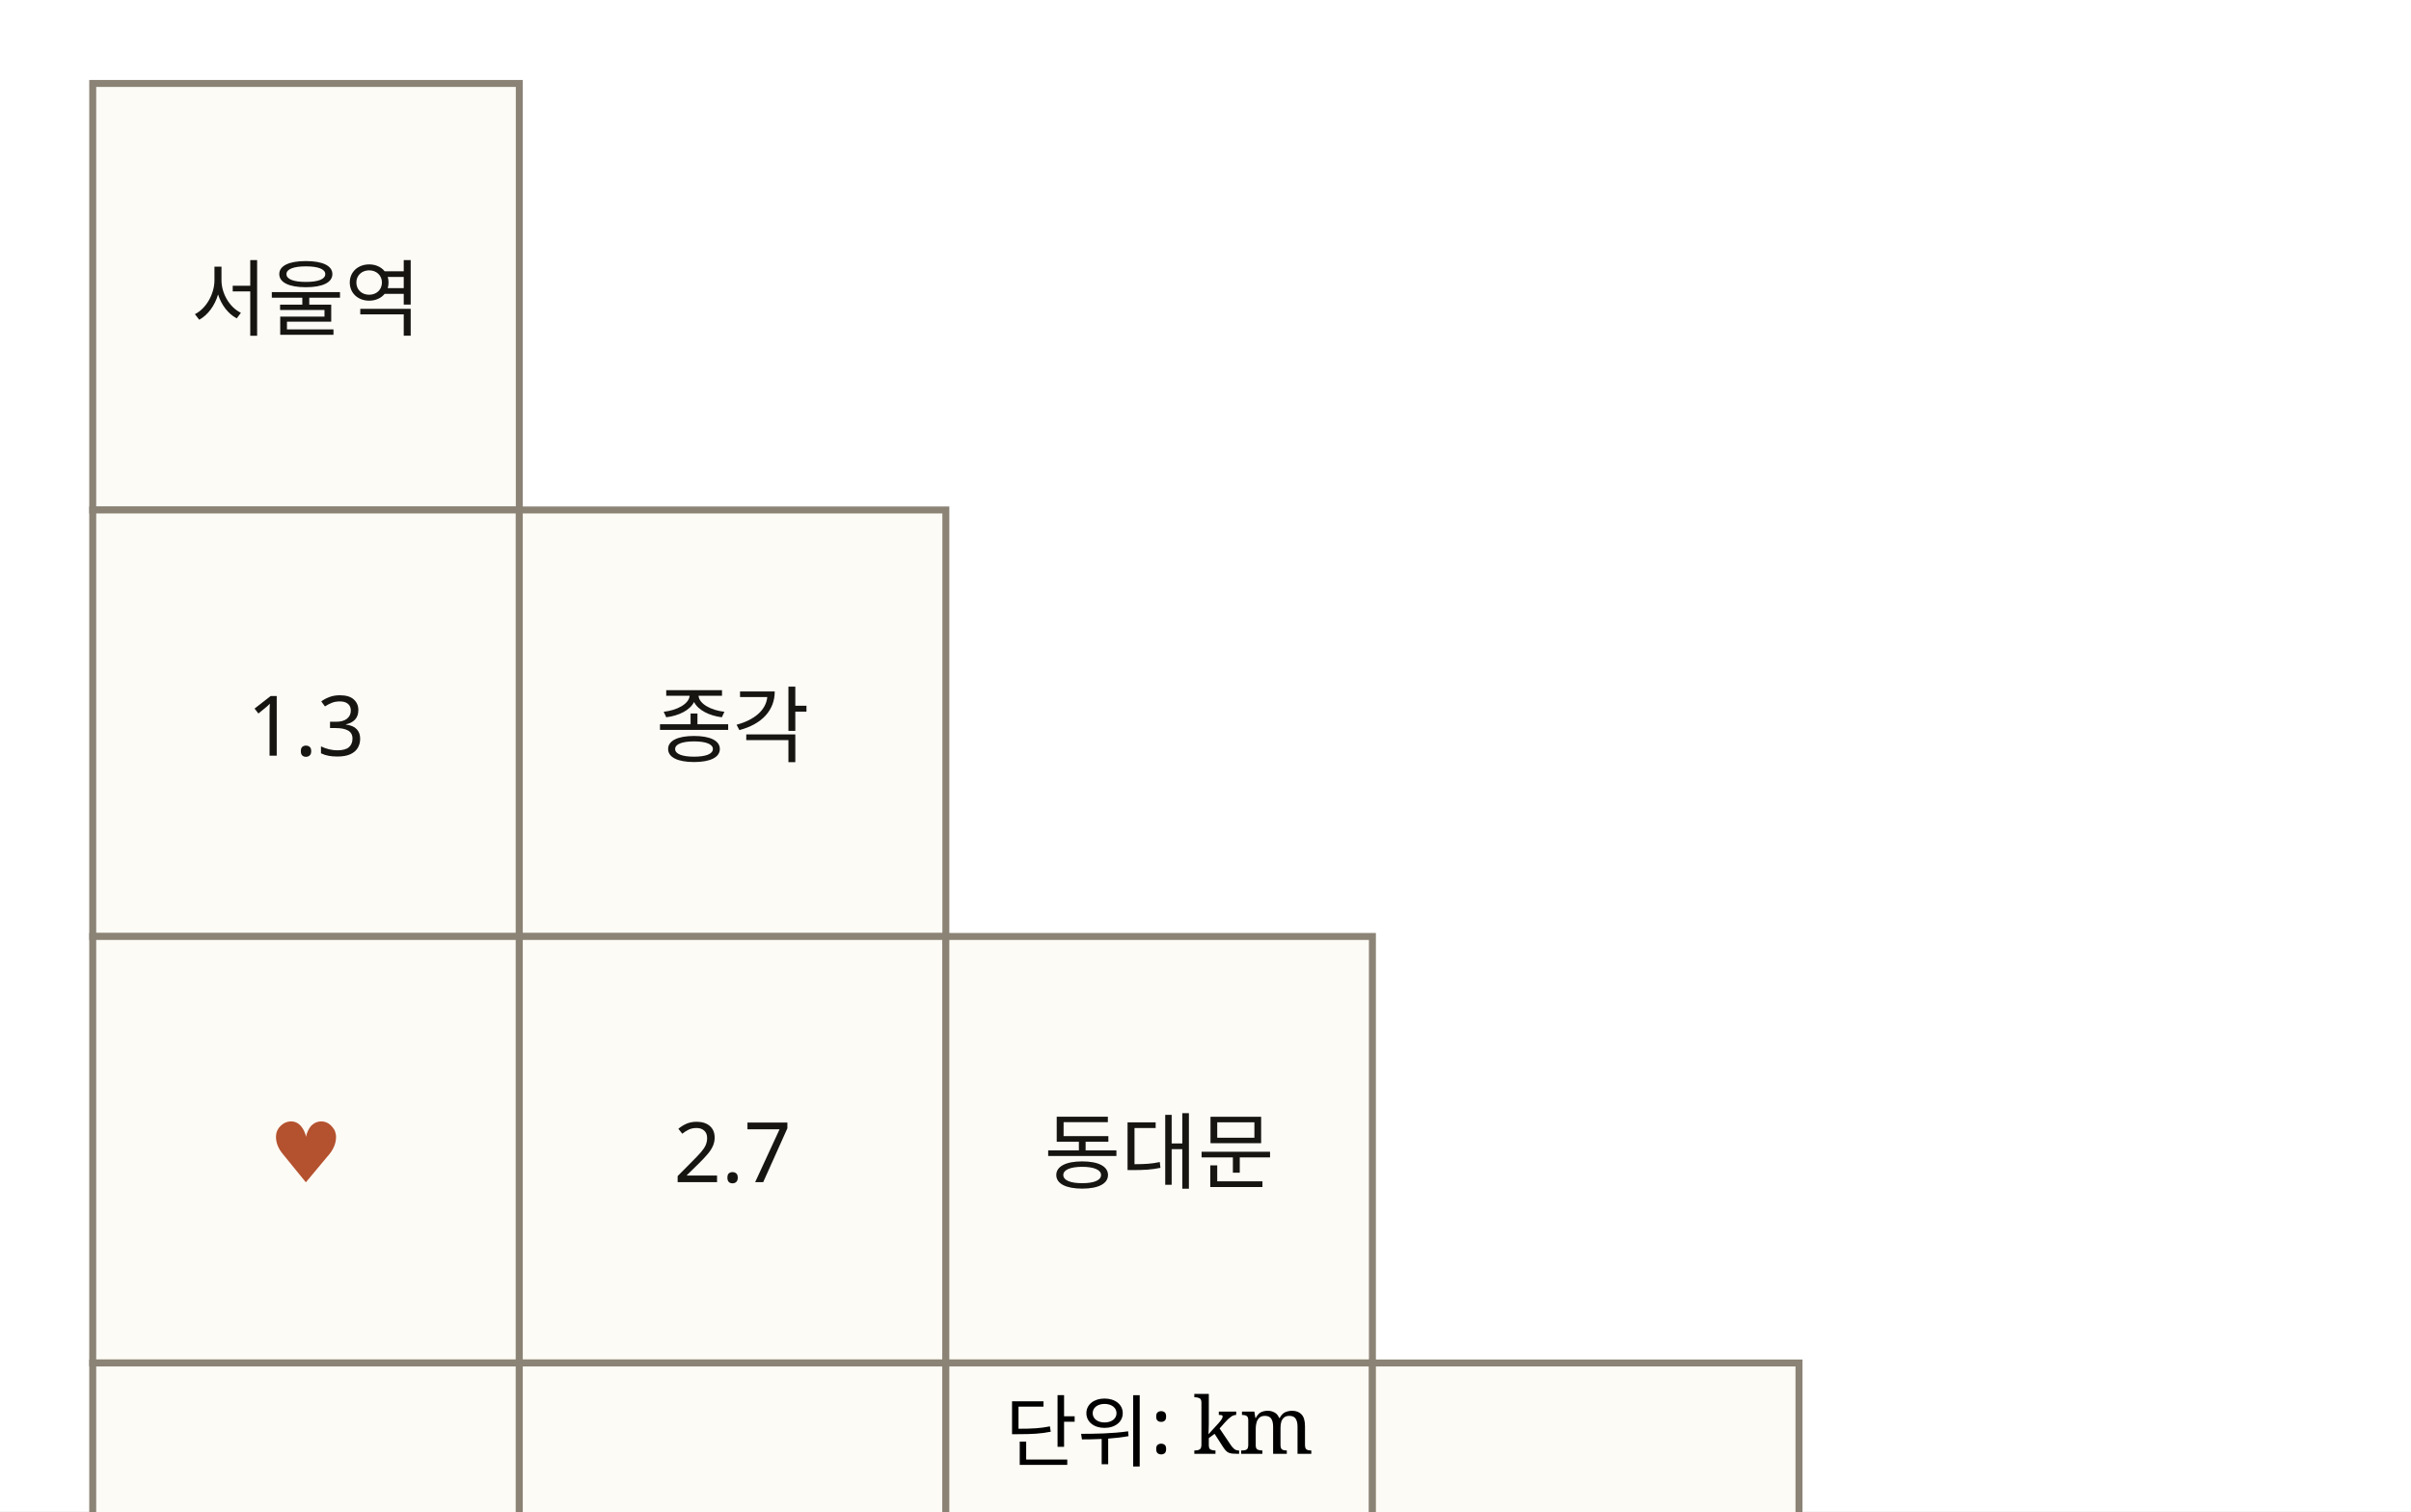
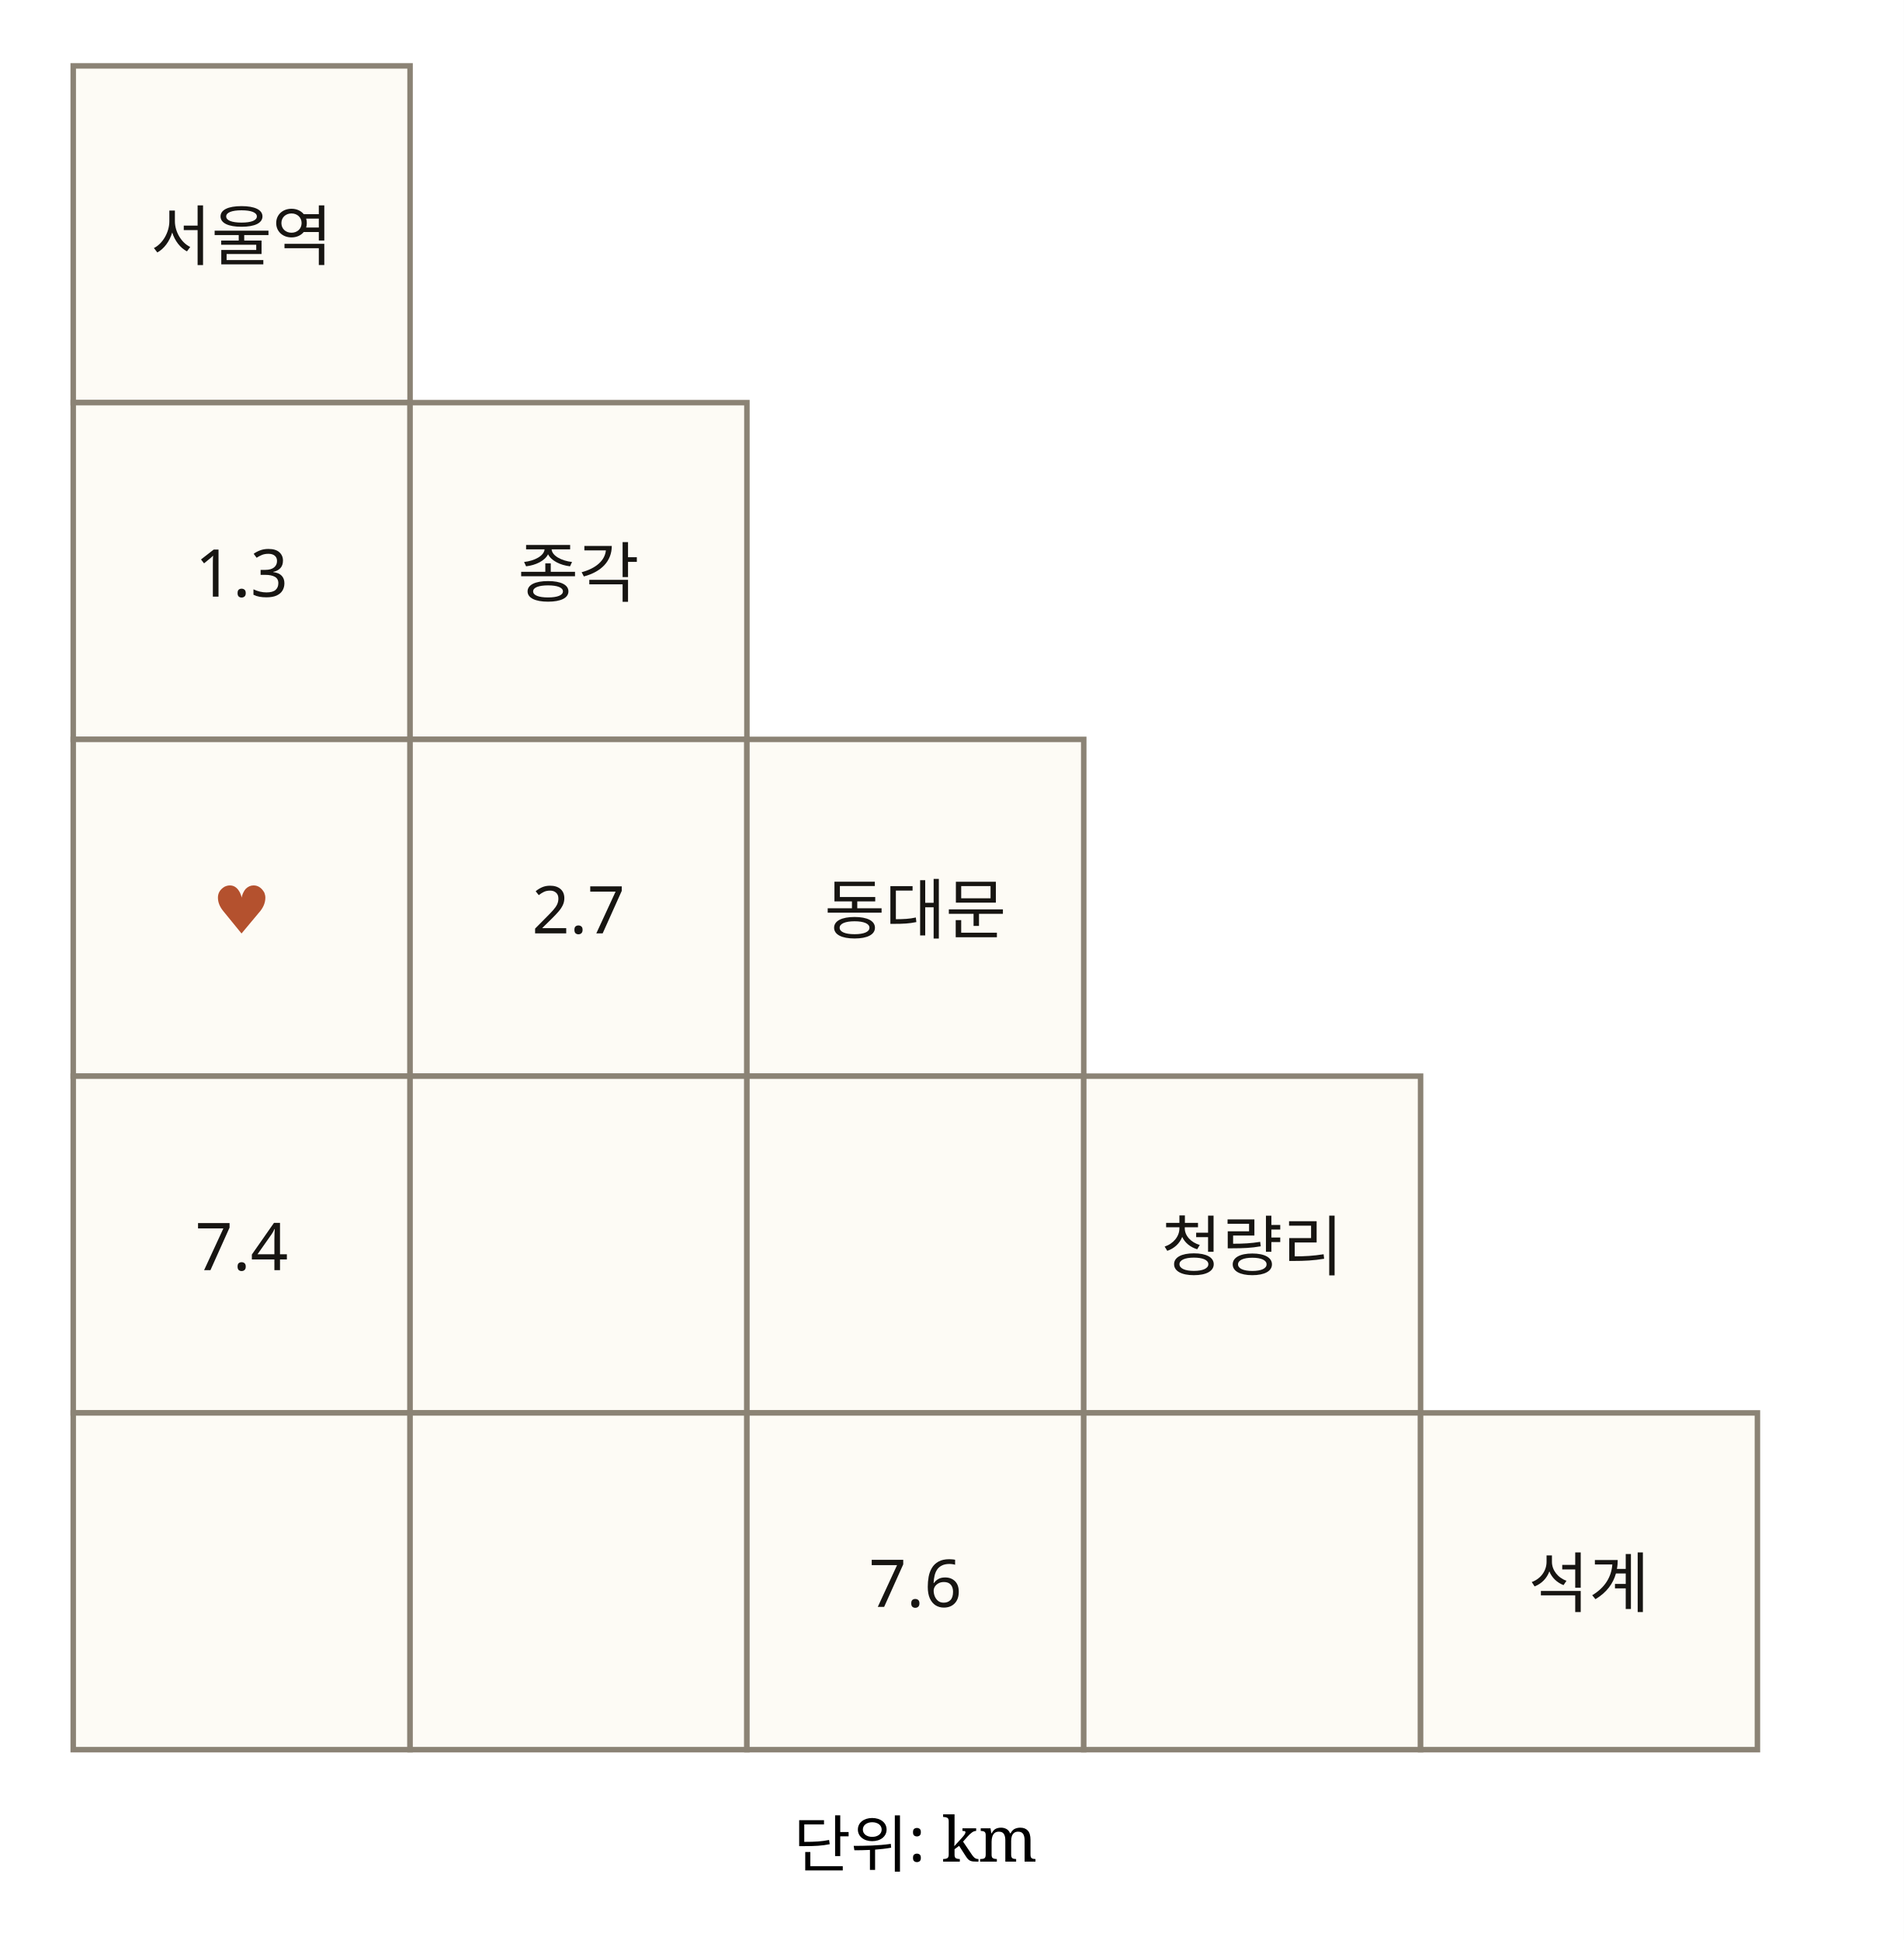
- <svg xmlns="http://www.w3.org/2000/svg" width="520" height="326" viewBox="0 0 520 326">
+ <svg xmlns="http://www.w3.org/2000/svg" width="520" height="530" viewBox="0 0 520 530">
  <rect width="100%" height="100%" fill="white" />
  <rect x="20" y="18" width="92" height="92" fill="#fdfbf5" stroke="#8b8375" stroke-width="1.5" />
  <text x="66.0" y="71.0" text-anchor="middle" font-family="sans-serif" font-size="18" fill="#171512">서울역</text>
  <rect x="20" y="110" width="92" height="92" fill="#fdfbf5" stroke="#8b8375" stroke-width="1.5" />
  <text x="66.0" y="163.0" text-anchor="middle" font-family="sans-serif" font-size="18" fill="#171512">1.3</text>
  <rect x="112" y="110" width="92" height="92" fill="#fdfbf5" stroke="#8b8375" stroke-width="1.5" />
  <text x="158.0" y="163.0" text-anchor="middle" font-family="sans-serif" font-size="18" fill="#171512">종각</text>
  <rect x="20" y="202" width="92" height="92" fill="#fdfbf5" stroke="#8b8375" stroke-width="1.5" />
  <text x="66.0" y="255.0" text-anchor="middle" font-family="sans-serif" font-size="18" fill="#b4512e">♥</text>
  <rect x="112" y="202" width="92" height="92" fill="#fdfbf5" stroke="#8b8375" stroke-width="1.5" />
  <text x="158.0" y="255.0" text-anchor="middle" font-family="sans-serif" font-size="18" fill="#171512">2.7</text>
  <rect x="204" y="202" width="92" height="92" fill="#fdfbf5" stroke="#8b8375" stroke-width="1.5" />
  <text x="250.0" y="255.0" text-anchor="middle" font-family="sans-serif" font-size="18" fill="#171512">동대문</text>
  <rect x="20" y="294" width="92" height="92" fill="#fdfbf5" stroke="#8b8375" stroke-width="1.5" />
  <text x="66.0" y="347.0" text-anchor="middle" font-family="sans-serif" font-size="18" fill="#171512">7.4</text>
  <rect x="112" y="294" width="92" height="92" fill="#fdfbf5" stroke="#8b8375" stroke-width="1.5" />
  <text x="158.0" y="347.0" text-anchor="middle" font-family="sans-serif" font-size="18" fill="#171512" />
  <rect x="204" y="294" width="92" height="92" fill="#fdfbf5" stroke="#8b8375" stroke-width="1.5" />
  <text x="250.0" y="347.0" text-anchor="middle" font-family="sans-serif" font-size="18" fill="#171512" />
  <rect x="296" y="294" width="92" height="92" fill="#fdfbf5" stroke="#8b8375" stroke-width="1.5" />
  <text x="342.0" y="347.0" text-anchor="middle" font-family="sans-serif" font-size="18" fill="#171512">청량리</text>
  <rect x="20" y="386" width="92" height="92" fill="#fdfbf5" stroke="#8b8375" stroke-width="1.5" />
  <text x="66.0" y="439.0" text-anchor="middle" font-family="sans-serif" font-size="18" fill="#171512" />
  <rect x="112" y="386" width="92" height="92" fill="#fdfbf5" stroke="#8b8375" stroke-width="1.5" />
  <text x="158.0" y="439.0" text-anchor="middle" font-family="sans-serif" font-size="18" fill="#171512" />
  <rect x="204" y="386" width="92" height="92" fill="#fdfbf5" stroke="#8b8375" stroke-width="1.5" />
  <text x="250.0" y="439.0" text-anchor="middle" font-family="sans-serif" font-size="18" fill="#171512">7.6</text>
  <rect x="296" y="386" width="92" height="92" fill="#fdfbf5" stroke="#8b8375" stroke-width="1.5" />
  <text x="342.0" y="439.0" text-anchor="middle" font-family="sans-serif" font-size="18" fill="#171512" />
  <rect x="388" y="386" width="92" height="92" fill="#fdfbf5" stroke="#8b8375" stroke-width="1.5" />
  <text x="434.0" y="439.0" text-anchor="middle" font-family="sans-serif" font-size="18" fill="#171512">석계</text>
-   <text x="250" y="315" text-anchor="middle" font-family="serif" font-size="17">단위: km</text>
+   <text x="250" y="510" text-anchor="middle" font-family="serif" font-size="17">단위: km</text>
</svg>
